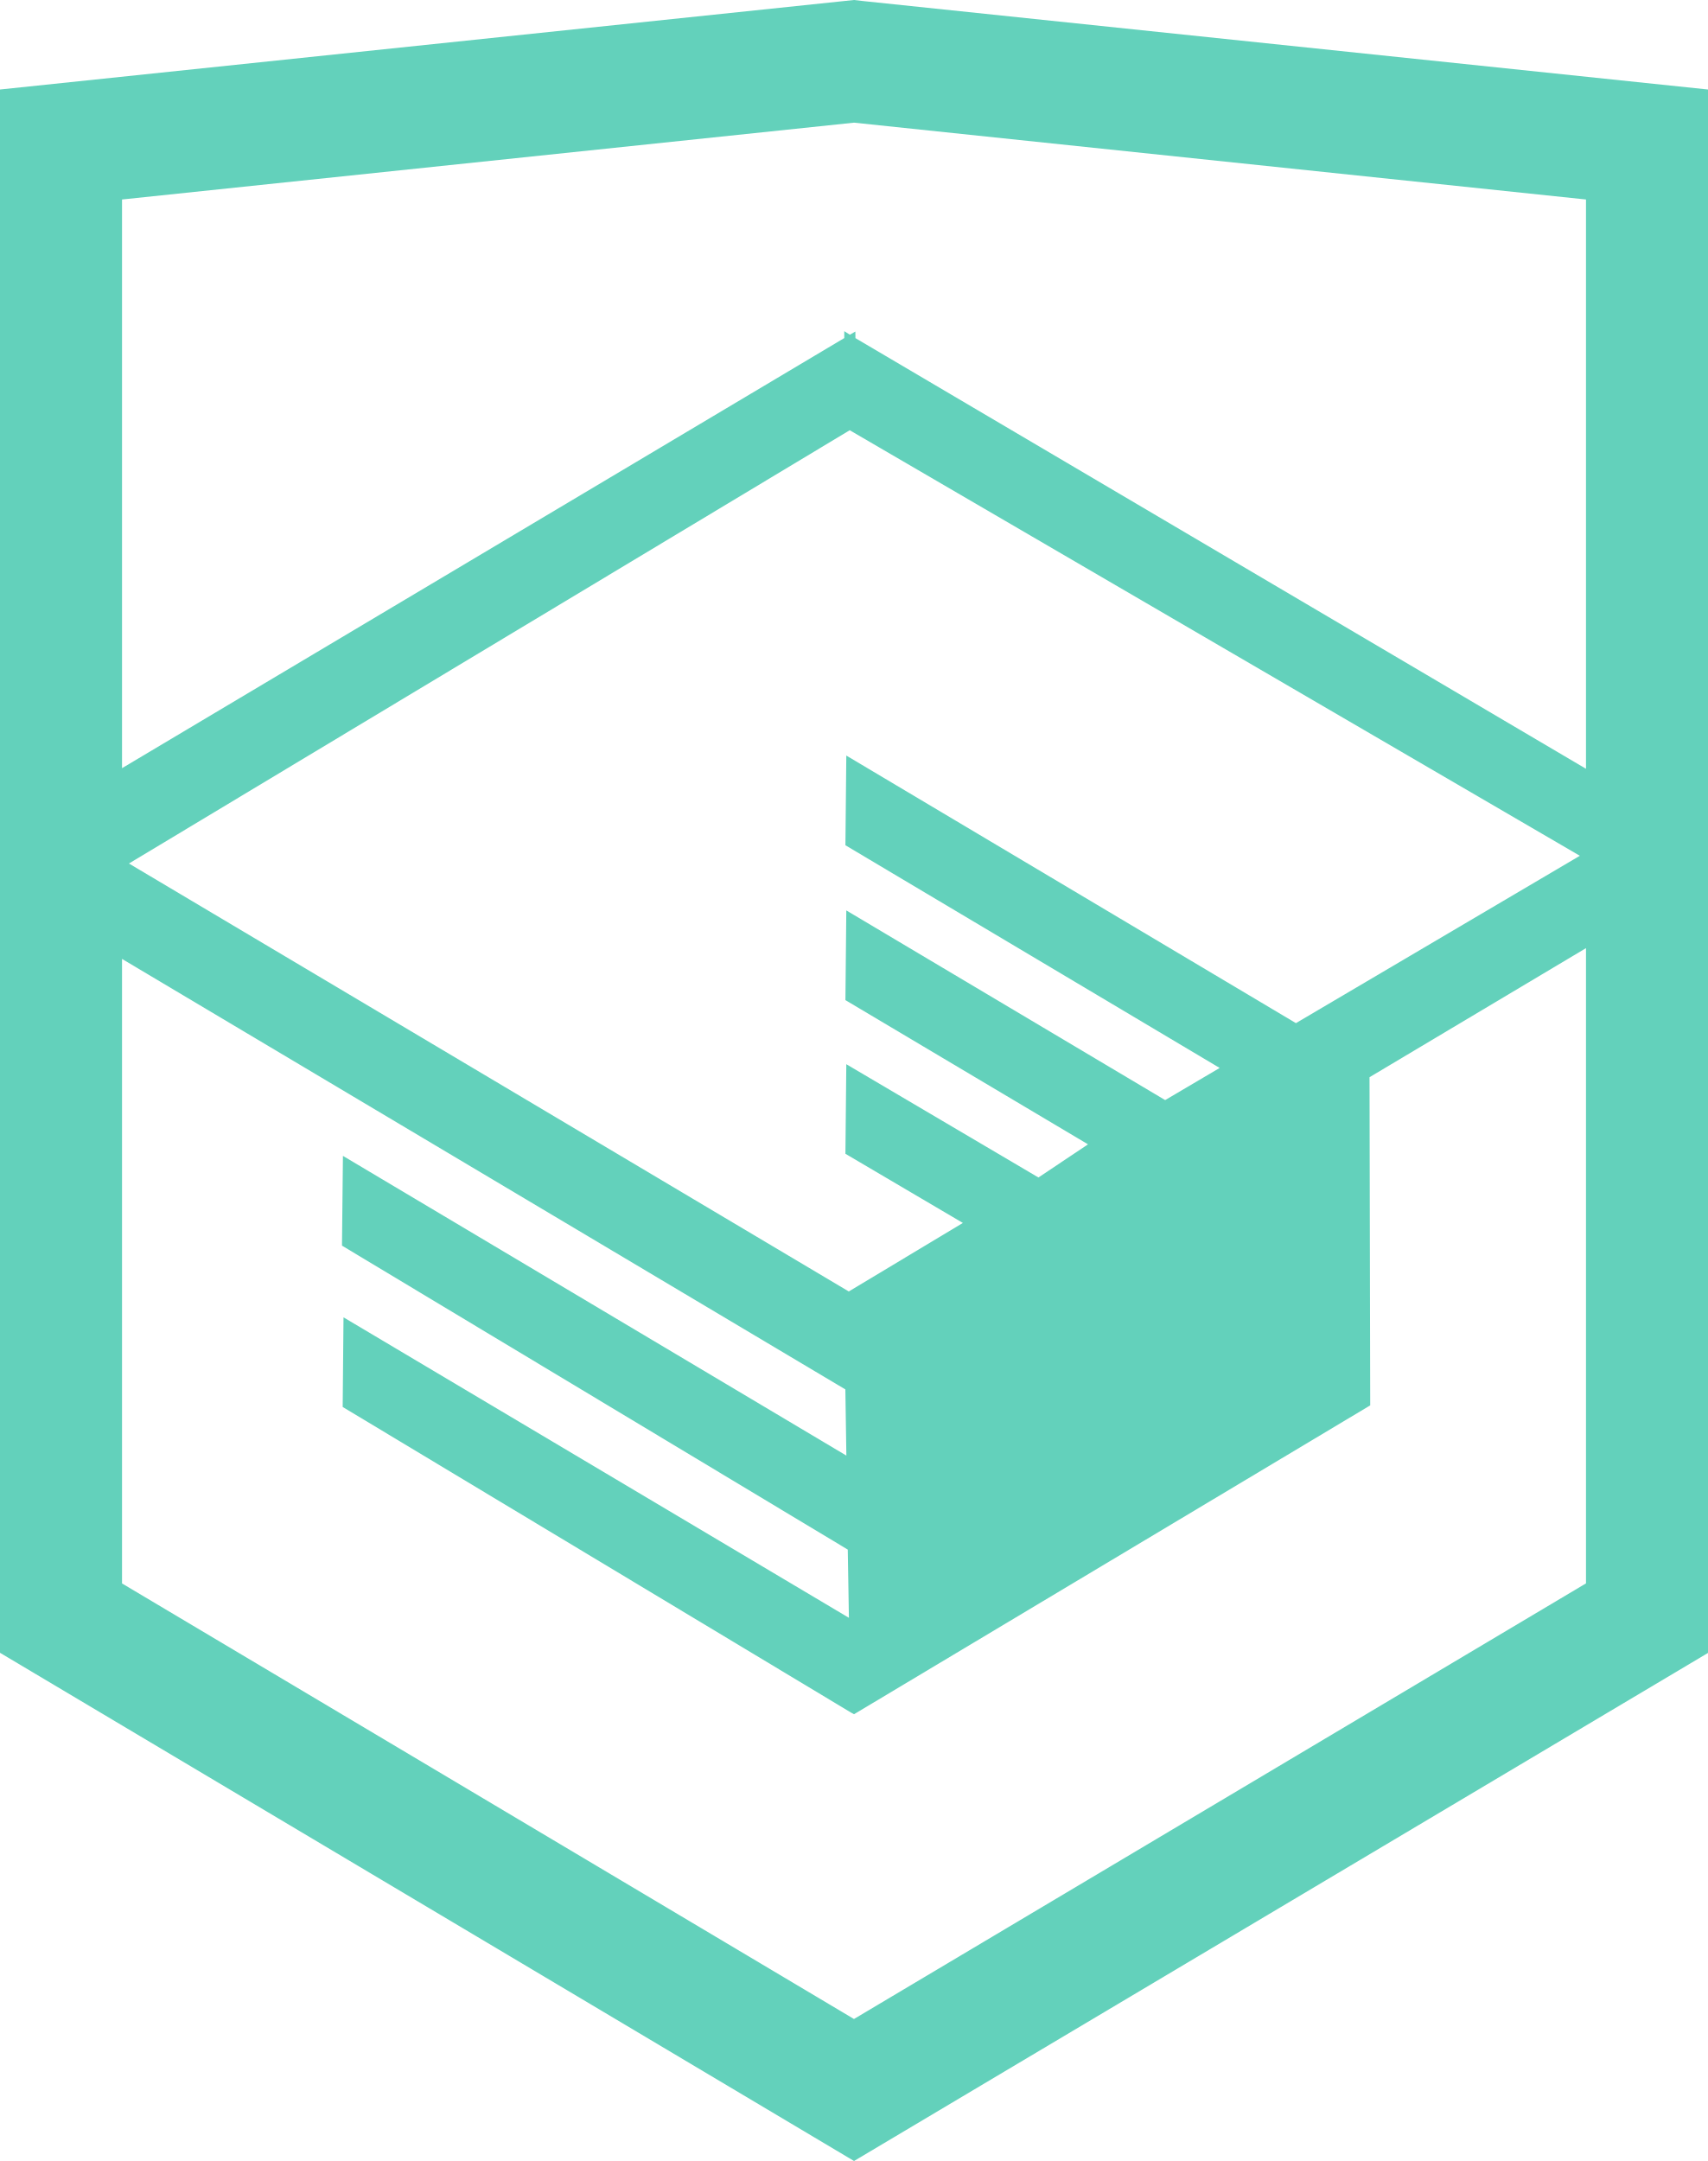
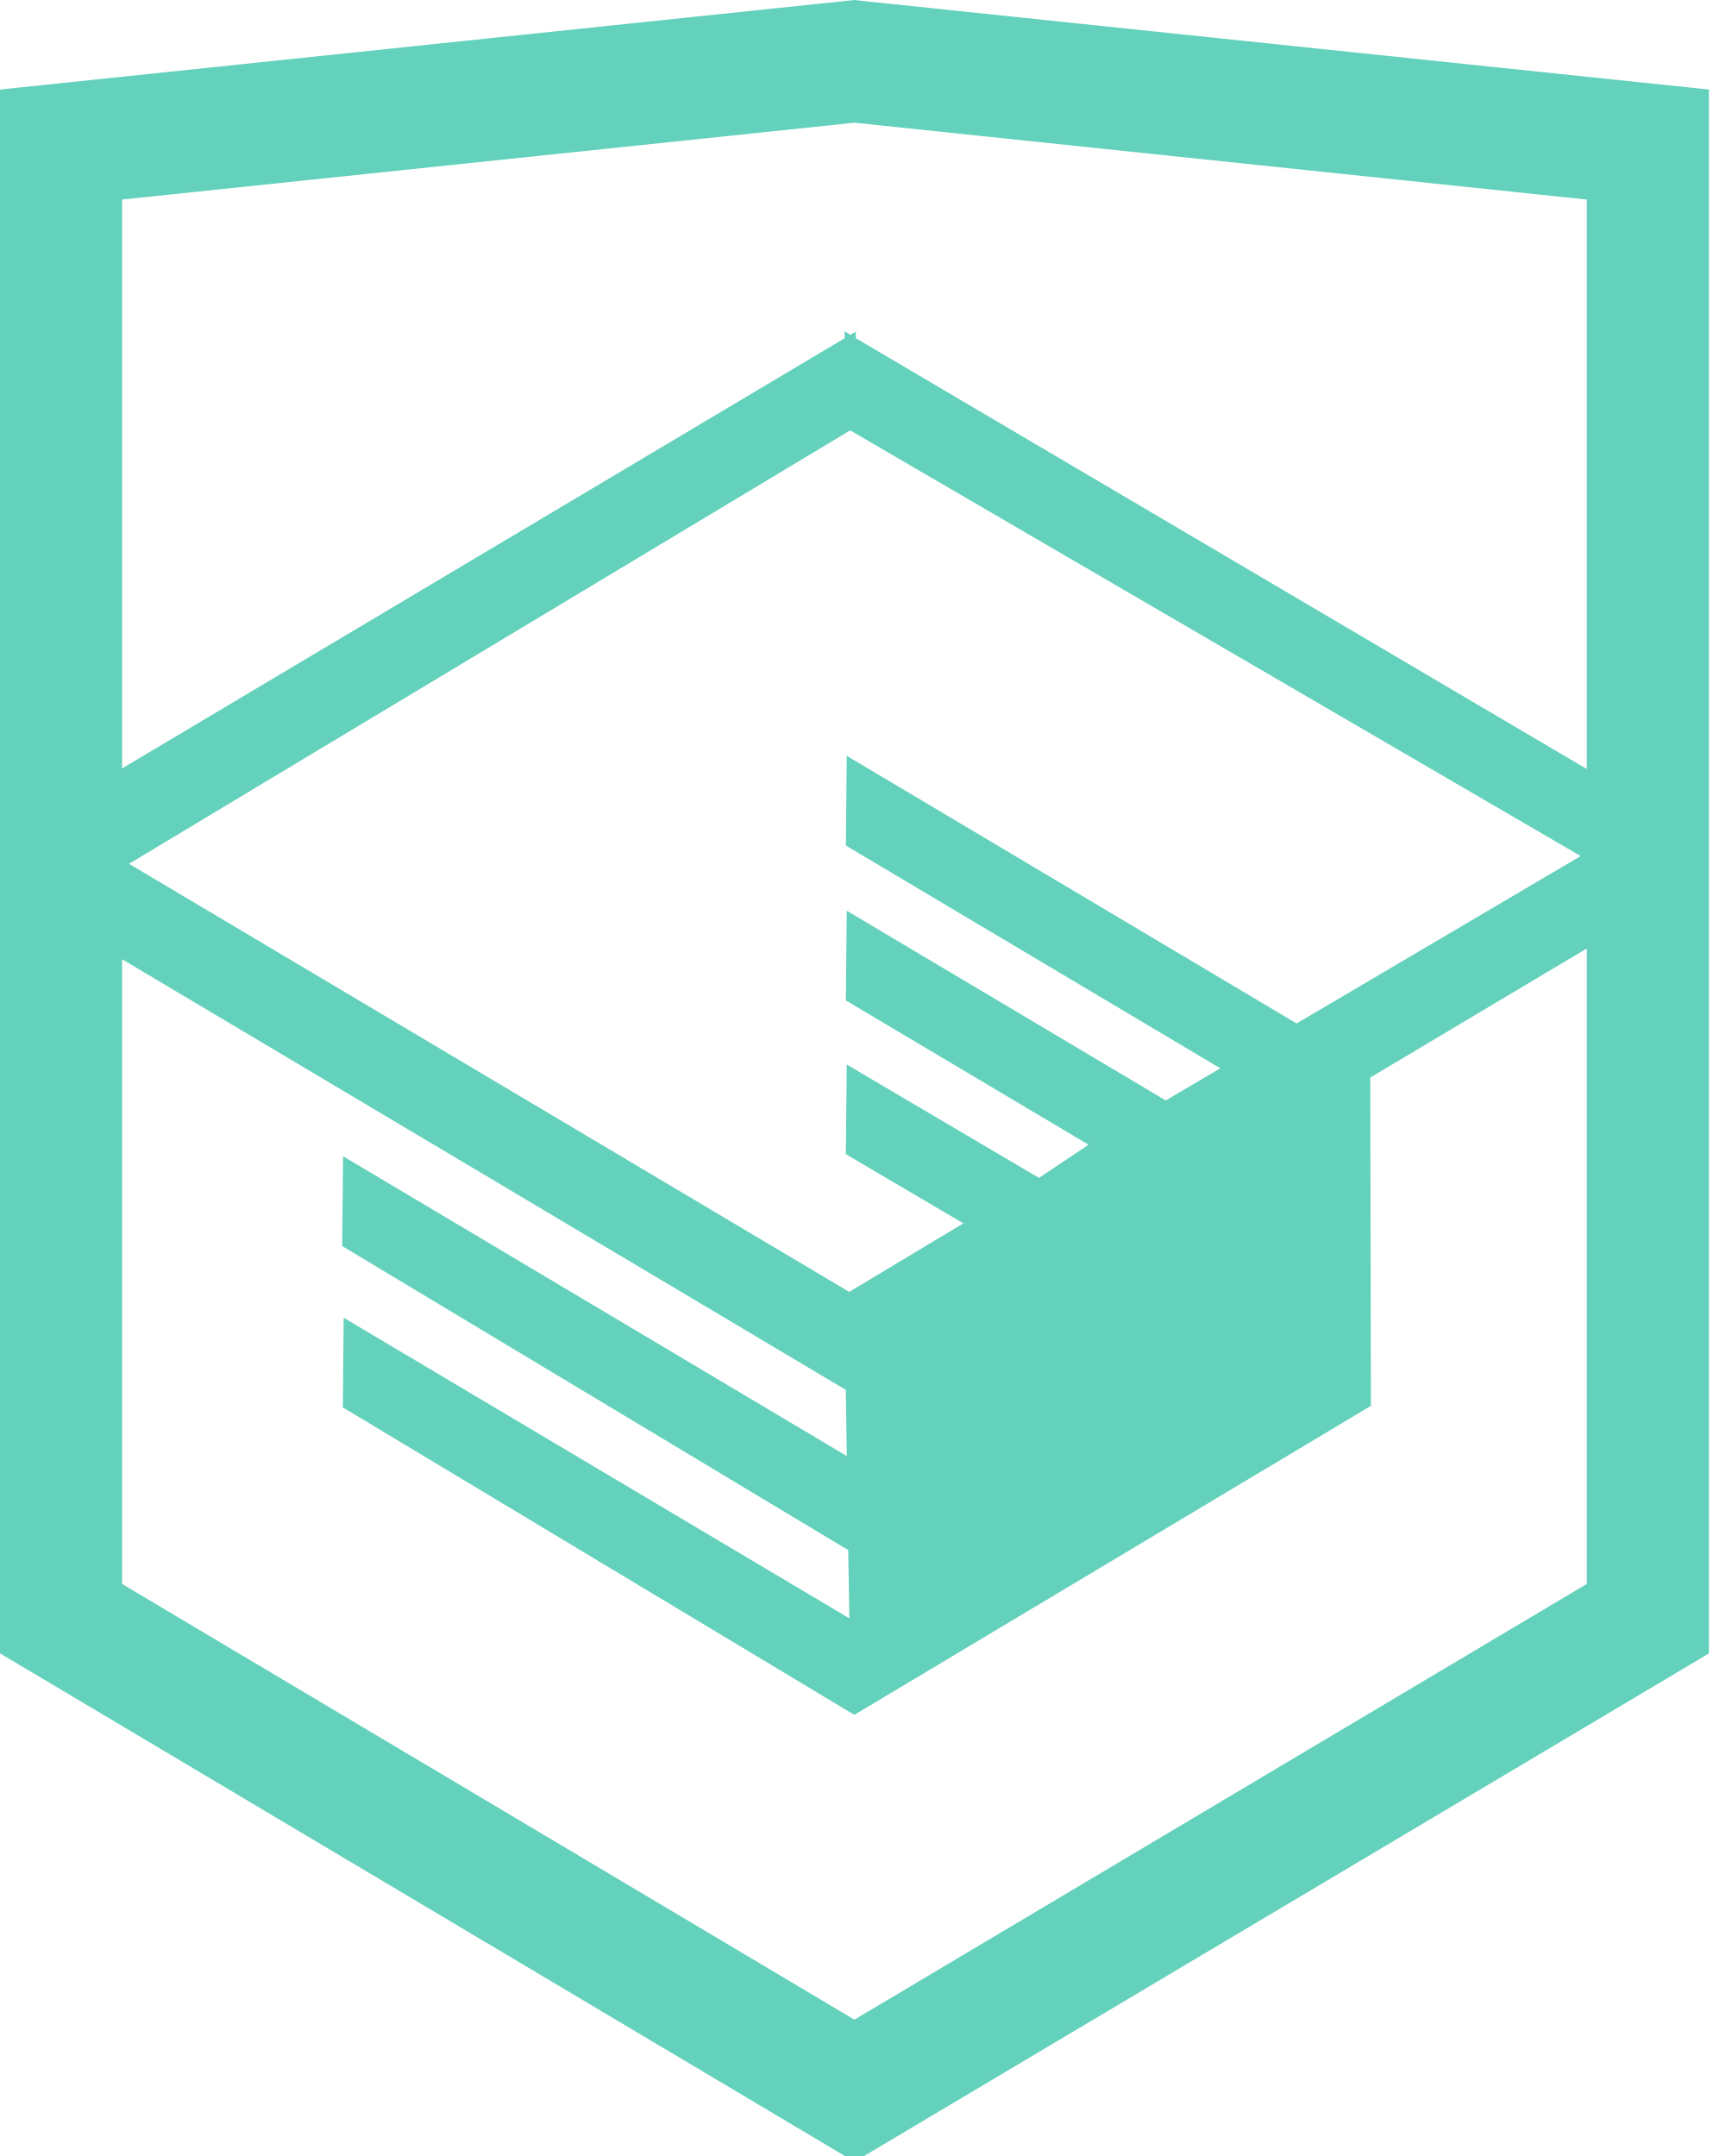
- <svg xmlns="http://www.w3.org/2000/svg" width="26.943" height="34.09" viewBox="0 0 26.943 34.09">
+ <svg xmlns="http://www.w3.org/2000/svg" width="27" height="34" viewBox="0 0 27 34">
  <path fill="#63d1bb" d="M13.62.017L13.472 0 0 1.412v24.661l13.473 8.017 13.43-7.99.042-.025V1.412L13.62.017zm11.399 12.11L13.495 5.334l-.001-.104-.087.05-.088-.056v.109L1.925 12.118V3.147l11.548-1.212L25.02 3.147v8.98zm-11.614-5.34L24.923 13.5l-4.479 2.64-7.093-4.221-.014 1.415 5.904 3.513-.86.507-5.03-2.992-.014 1.415 3.827 2.275-.782.523-3.031-1.787-.014 1.413 1.853 1.091-1.8 1.081-11.356-6.751 11.371-6.835zm-11.48 8.34l11.411 6.791.016 1.044-7.942-4.728-.015 1.416 7.979 4.795.018 1.076-7.973-4.74-.013 1.414 8.021 4.822.046.025 8.143-4.872-.011-5.177 3.415-2.036v10.021L13.472 31.85 1.925 24.979v-9.852z" />
</svg>
